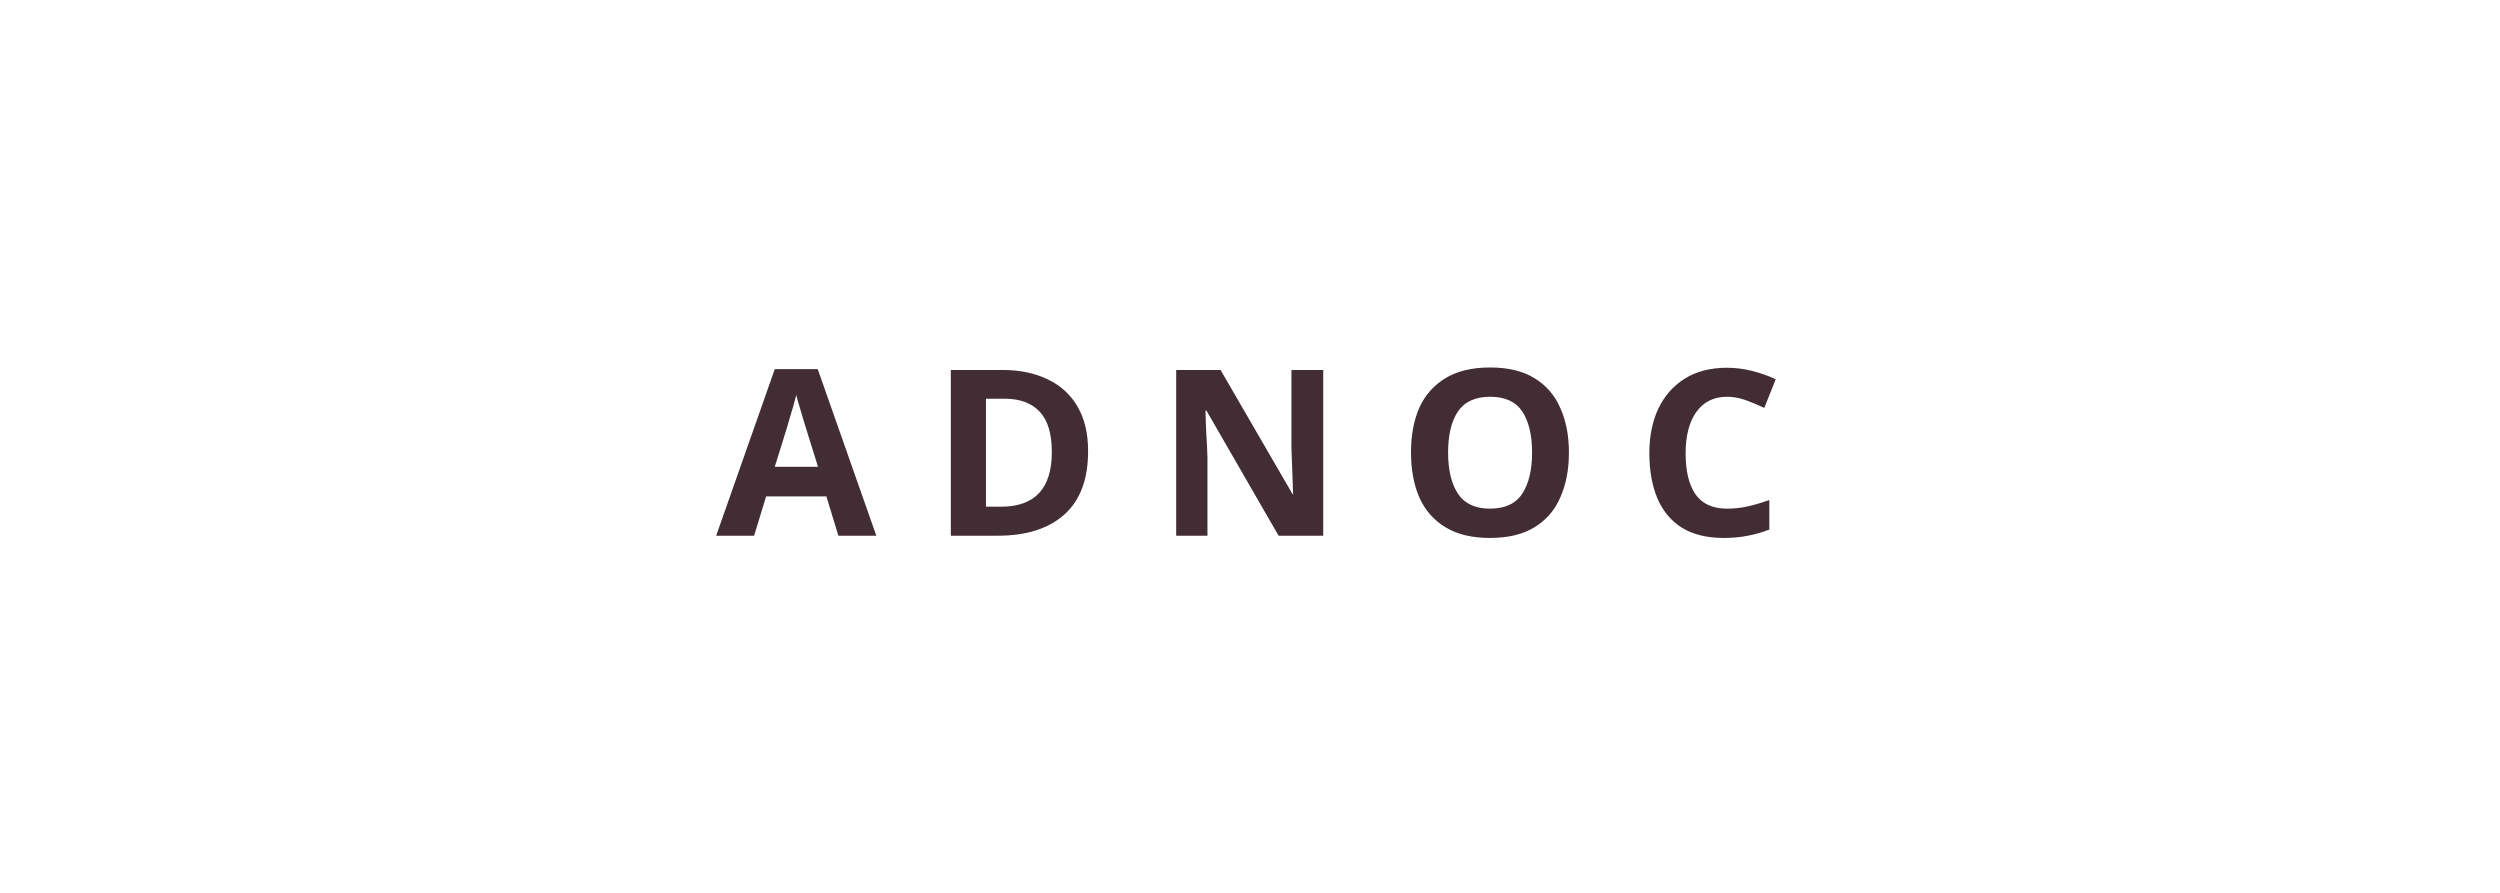
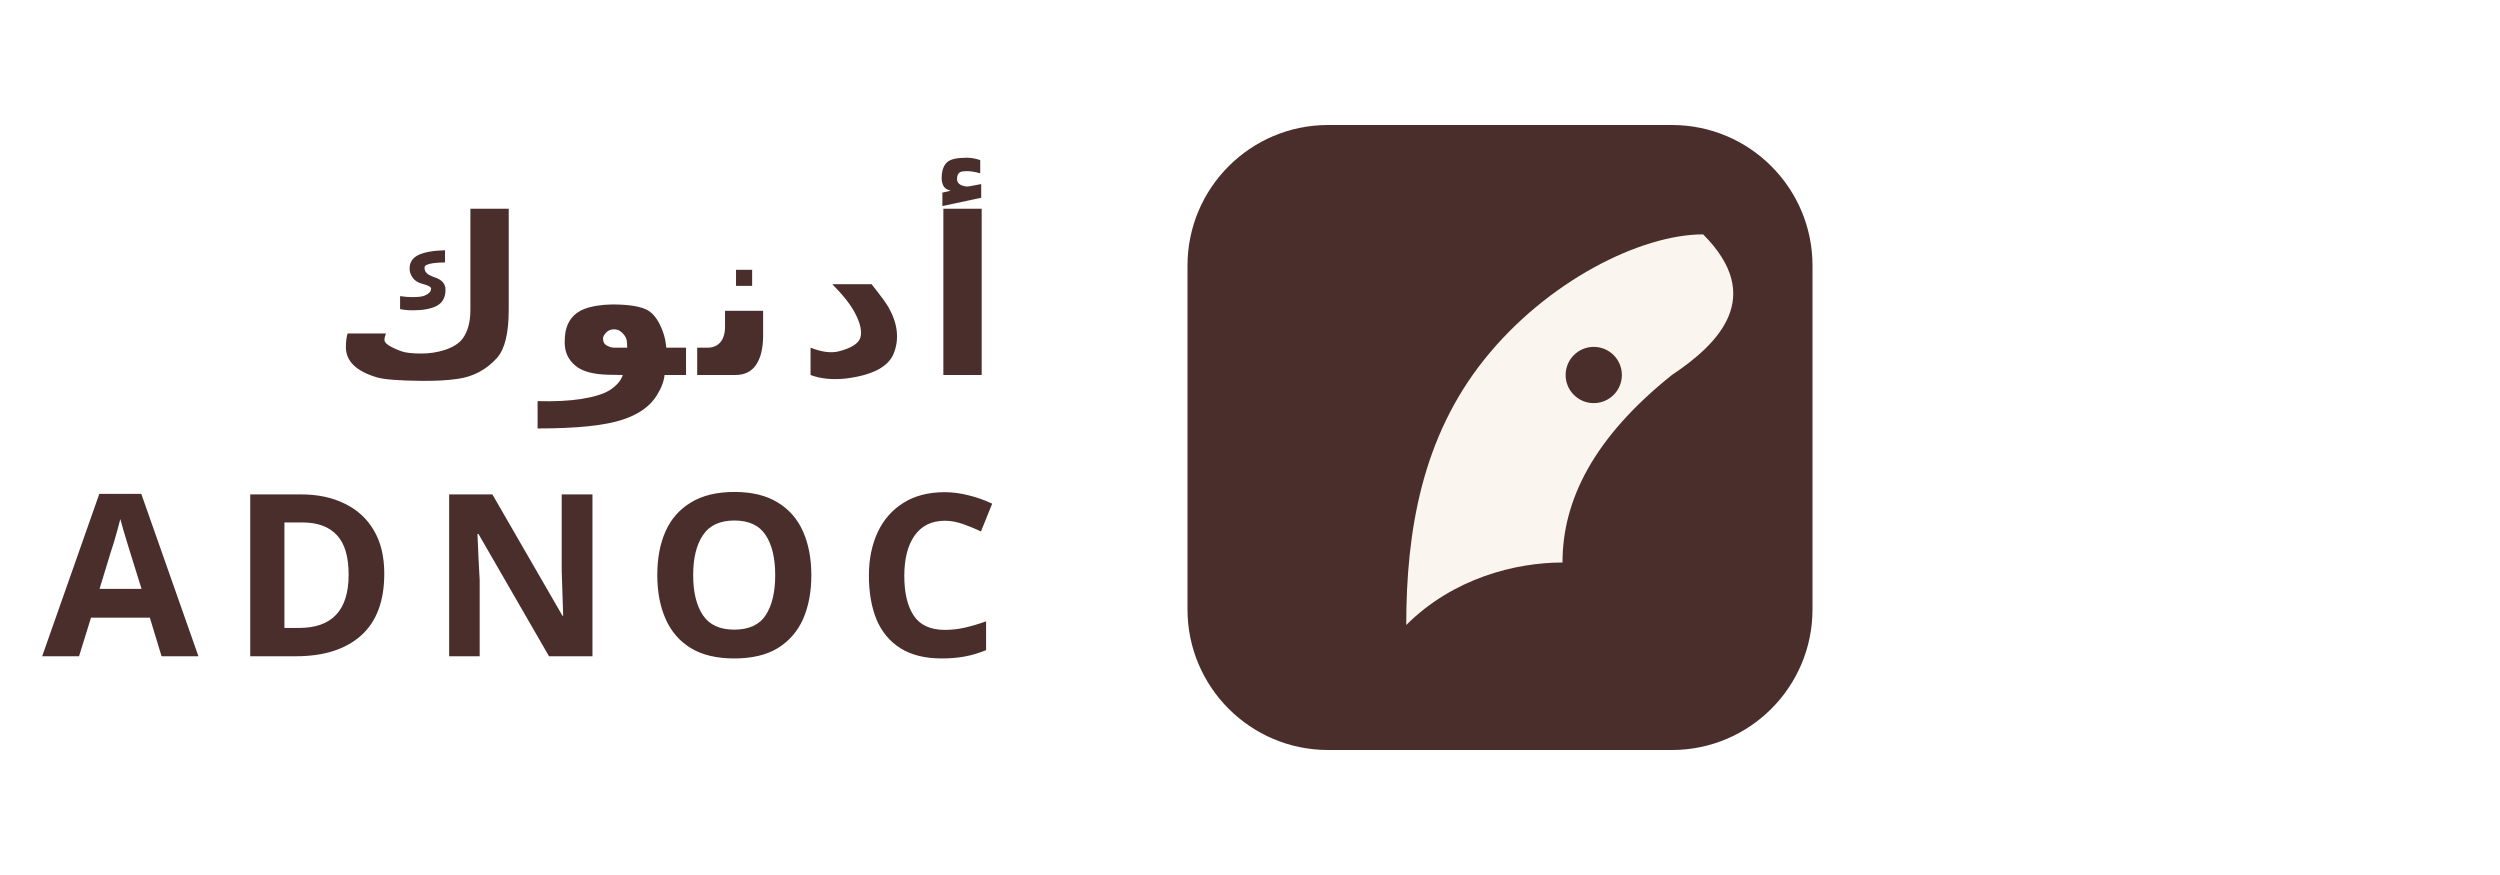
- <svg xmlns="http://www.w3.org/2000/svg" viewBox="0 0 140 50" fill="none">
-   <text x="50%" y="30" text-anchor="middle" fill="#220811" font-family="'Plus Jakarta Sans', sans-serif" font-size="13" font-weight="700" letter-spacing="3" opacity="0.85">ADNOC</text>
+ <svg xmlns="http://www.w3.org/2000/svg" viewBox="0 0 160 56" fill="none">
+   <g fill="#4A2E2B">
+     <text x="64" y="24" text-anchor="end" font-family="'Plus Jakarta Sans', system-ui, sans-serif" font-size="14" font-weight="700" letter-spacing="1">أدنوك</text>
+     <text x="64" y="42" text-anchor="end" font-family="'Plus Jakarta Sans', system-ui, sans-serif" font-size="14.5" font-weight="800" letter-spacing="2">ADNOC</text>
+     <rect x="76" y="8" width="40" height="40" rx="9" fill="#4A2E2B" />
+     <path d="M109 15C105 15 99 18 95 23C91 28 90 34 90 40C93 37 97 36 100 36C100 32 102 28 107 24C110 22 113 19 109 15Z" fill="#FAF5EE" />
+     <circle cx="102" cy="24" r="1.8" fill="#4A2E2B" />
+   </g>
</svg>
